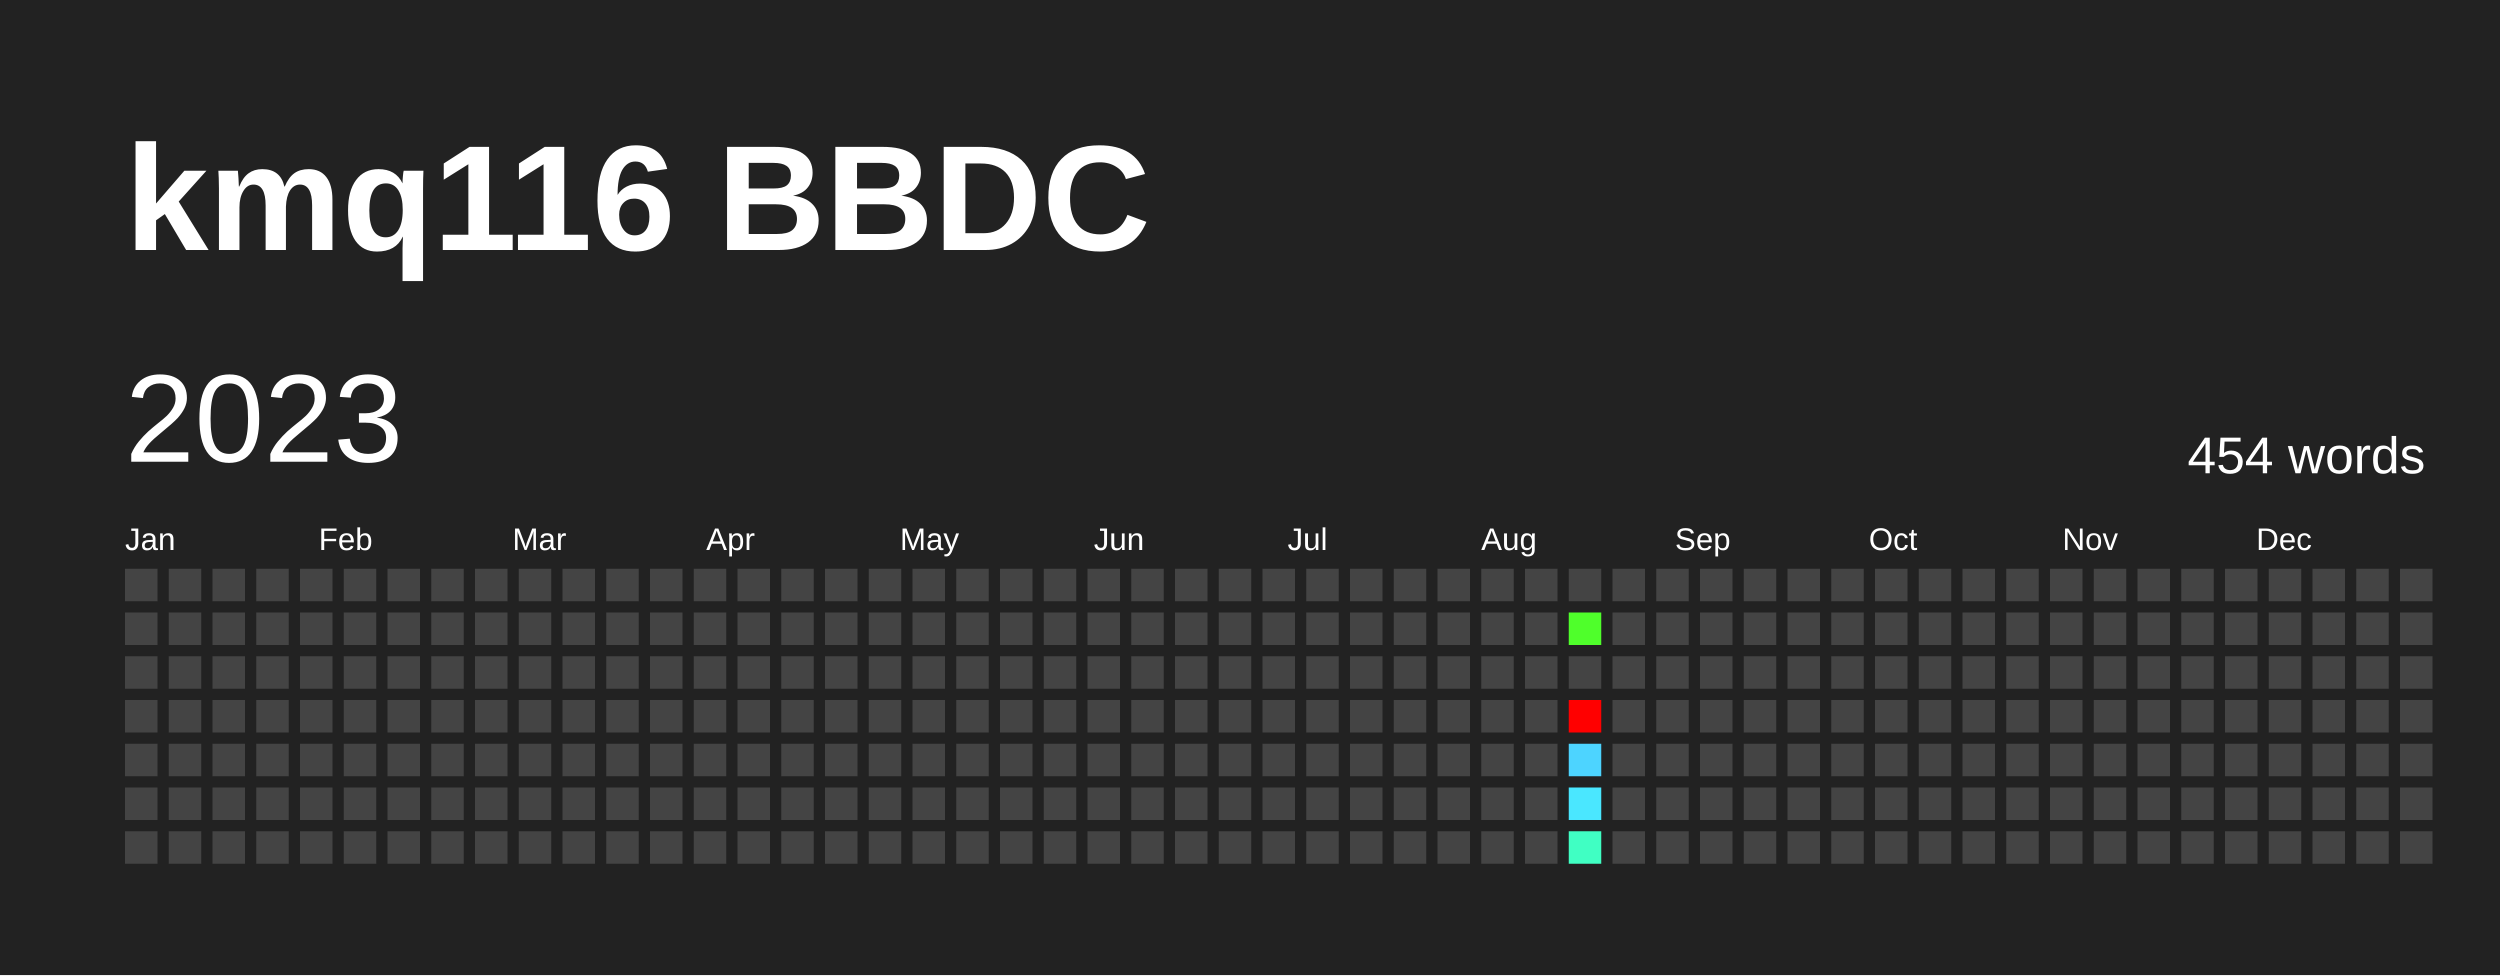
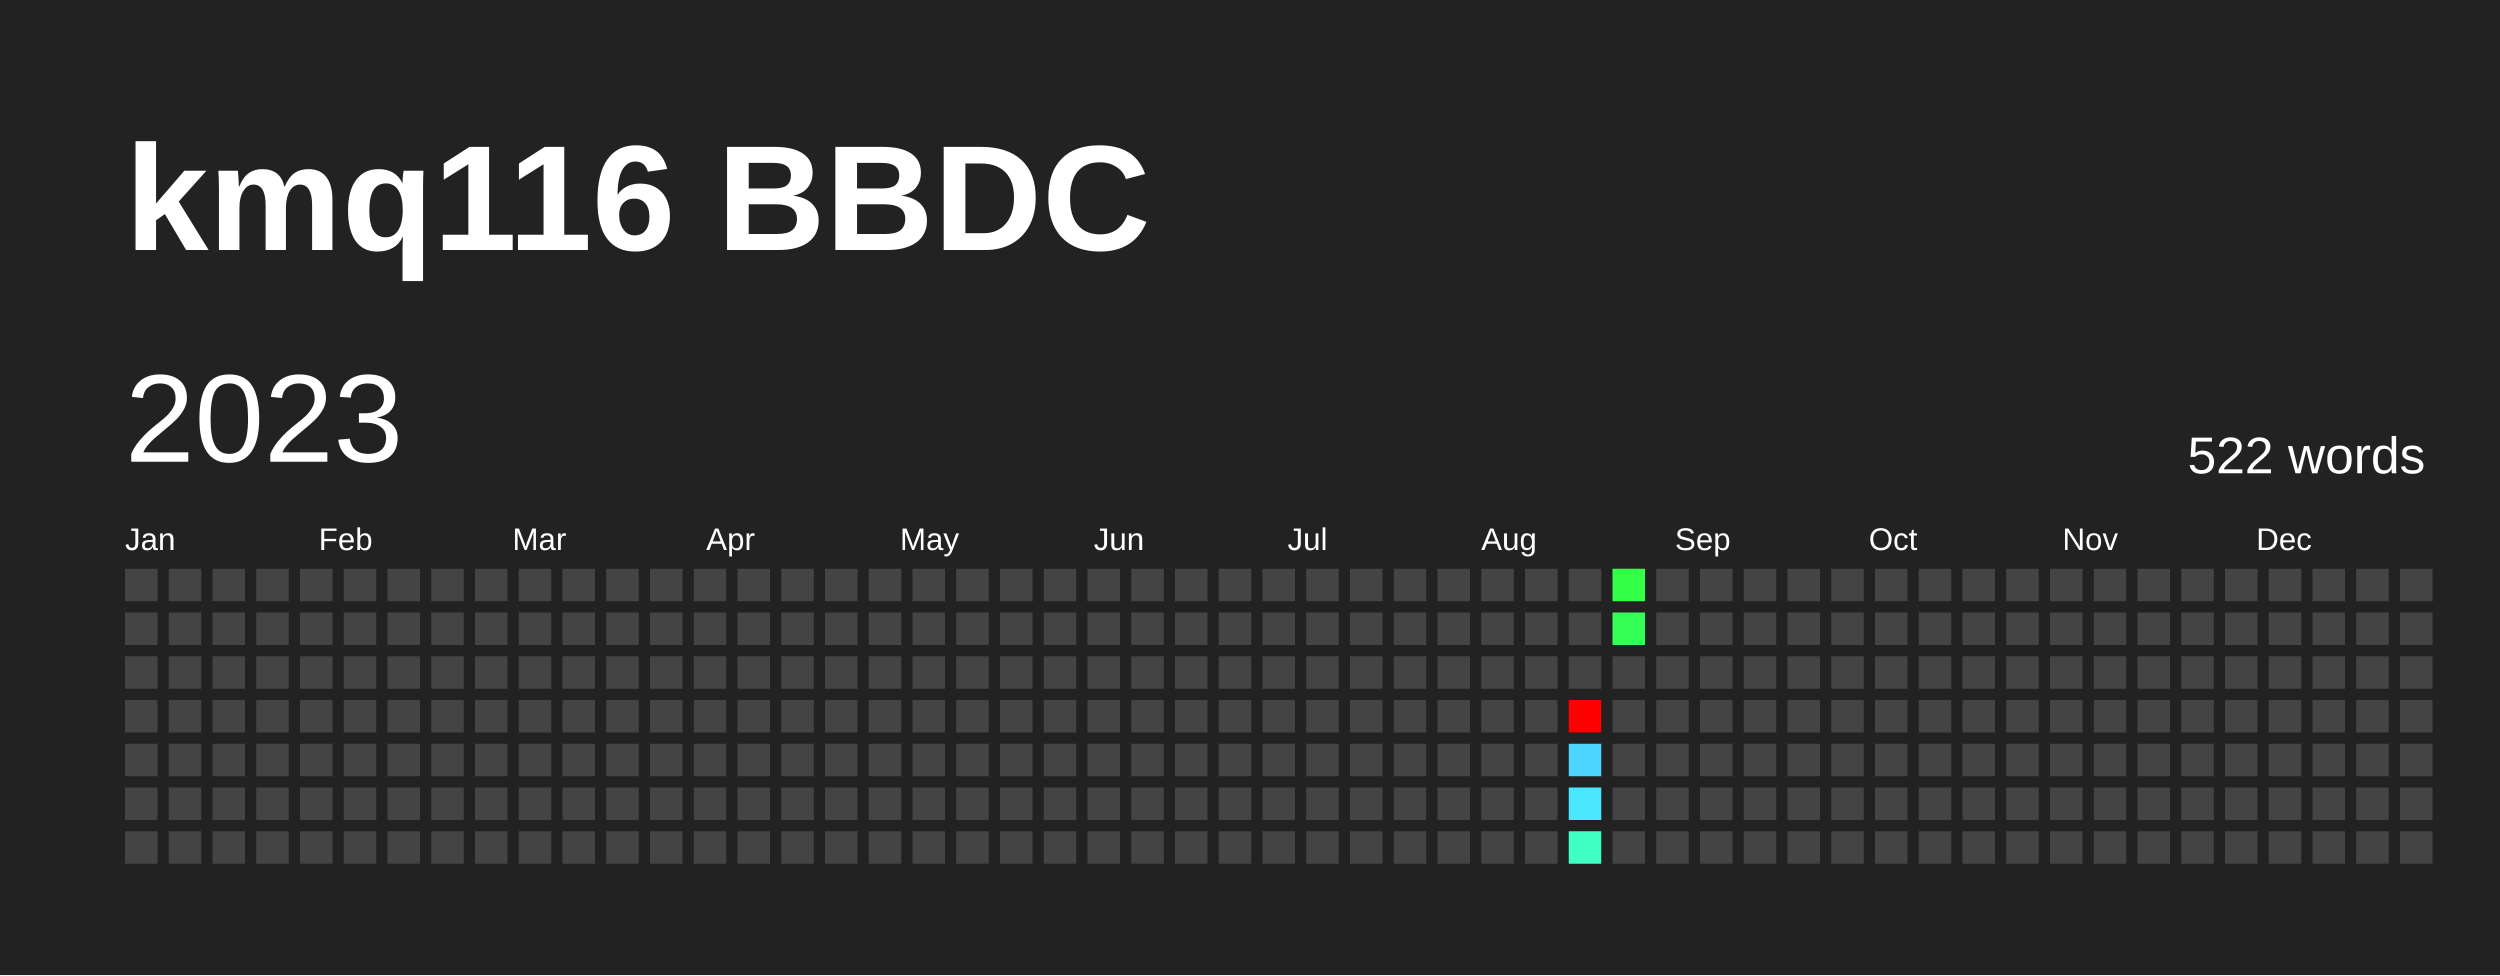
<svg xmlns="http://www.w3.org/2000/svg" baseProfile="full" height="78mm" version="1.1" viewBox="0,0,200,78" width="200mm">
  <defs />
  <rect fill="#222222" height="78" width="200" x="0" y="0" />
  <text fill="#FFFFFF" style="font-size:12px; font-family:Arial; font-weight:bold;" x="10" y="20">kmq116 BBDC</text>
  <text dominant-baseline="hanging" fill="#FFFFFF" style="font-size:10.0px; font-family:Arial;" x="10" y="30">2023</text>
-   <text dominant-baseline="hanging" fill="#FFFFFF" style="font-size:4.125px; font-family:Arial;" x="175" y="35">454 words</text>
+   <text dominant-baseline="hanging" fill="#FFFFFF" style="font-size:4.125px; font-family:Arial;" x="175" y="35">522 words</text>
  <text fill="#FFFFFF" style="font-size:2.5px; font-family:Arial" x="10.0" y="44">Jan</text>
  <text fill="#FFFFFF" style="font-size:2.5px; font-family:Arial" x="25.5" y="44">Feb</text>
  <text fill="#FFFFFF" style="font-size:2.5px; font-family:Arial" x="41.0" y="44">Mar</text>
  <text fill="#FFFFFF" style="font-size:2.5px; font-family:Arial" x="56.5" y="44">Apr</text>
  <text fill="#FFFFFF" style="font-size:2.5px; font-family:Arial" x="72.0" y="44">May</text>
  <text fill="#FFFFFF" style="font-size:2.5px; font-family:Arial" x="87.5" y="44">Jun</text>
  <text fill="#FFFFFF" style="font-size:2.5px; font-family:Arial" x="103.0" y="44">Jul</text>
  <text fill="#FFFFFF" style="font-size:2.5px; font-family:Arial" x="118.5" y="44">Aug</text>
  <text fill="#FFFFFF" style="font-size:2.5px; font-family:Arial" x="134.0" y="44">Sep</text>
  <text fill="#FFFFFF" style="font-size:2.5px; font-family:Arial" x="149.5" y="44">Oct</text>
  <text fill="#FFFFFF" style="font-size:2.5px; font-family:Arial" x="165.0" y="44">Nov</text>
  <text fill="#FFFFFF" style="font-size:2.5px; font-family:Arial" x="180.5" y="44">Dec</text>
  <rect fill="#444444" height="2.6" width="2.6" x="10.0" y="45.5" />
  <rect fill="#444444" height="2.6" width="2.6" x="10.0" y="49.0" />
  <rect fill="#444444" height="2.6" width="2.6" x="10.0" y="52.5" />
  <rect fill="#444444" height="2.6" width="2.6" x="10.0" y="56.0" />
  <rect fill="#444444" height="2.6" width="2.6" x="10.0" y="59.5" />
  <rect fill="#444444" height="2.6" width="2.6" x="10.0" y="63.0" />
  <rect fill="#444444" height="2.6" width="2.6" x="10.0" y="66.5" />
  <rect fill="#444444" height="2.6" width="2.6" x="13.5" y="45.5" />
  <rect fill="#444444" height="2.6" width="2.6" x="13.5" y="49.0" />
  <rect fill="#444444" height="2.6" width="2.6" x="13.5" y="52.5" />
  <rect fill="#444444" height="2.6" width="2.6" x="13.5" y="56.0" />
  <rect fill="#444444" height="2.6" width="2.6" x="13.5" y="59.5" />
  <rect fill="#444444" height="2.6" width="2.6" x="13.5" y="63.0" />
  <rect fill="#444444" height="2.6" width="2.6" x="13.5" y="66.5" />
  <rect fill="#444444" height="2.6" width="2.6" x="17.0" y="45.5" />
  <rect fill="#444444" height="2.6" width="2.6" x="17.0" y="49.0" />
  <rect fill="#444444" height="2.6" width="2.6" x="17.0" y="52.5" />
  <rect fill="#444444" height="2.6" width="2.6" x="17.0" y="56.0" />
  <rect fill="#444444" height="2.6" width="2.6" x="17.0" y="59.5" />
  <rect fill="#444444" height="2.6" width="2.6" x="17.0" y="63.0" />
  <rect fill="#444444" height="2.6" width="2.6" x="17.0" y="66.5" />
  <rect fill="#444444" height="2.6" width="2.6" x="20.5" y="45.5" />
  <rect fill="#444444" height="2.6" width="2.6" x="20.5" y="49.0" />
  <rect fill="#444444" height="2.6" width="2.6" x="20.5" y="52.5" />
  <rect fill="#444444" height="2.6" width="2.6" x="20.5" y="56.0" />
  <rect fill="#444444" height="2.6" width="2.6" x="20.5" y="59.5" />
  <rect fill="#444444" height="2.6" width="2.6" x="20.5" y="63.0" />
  <rect fill="#444444" height="2.6" width="2.6" x="20.5" y="66.5" />
  <rect fill="#444444" height="2.6" width="2.6" x="24.0" y="45.5" />
  <rect fill="#444444" height="2.6" width="2.6" x="24.0" y="49.0" />
  <rect fill="#444444" height="2.6" width="2.6" x="24.0" y="52.5" />
  <rect fill="#444444" height="2.6" width="2.6" x="24.0" y="56.0" />
  <rect fill="#444444" height="2.6" width="2.6" x="24.0" y="59.5" />
  <rect fill="#444444" height="2.6" width="2.6" x="24.0" y="63.0" />
  <rect fill="#444444" height="2.6" width="2.6" x="24.0" y="66.5" />
  <rect fill="#444444" height="2.6" width="2.6" x="27.5" y="45.5" />
  <rect fill="#444444" height="2.6" width="2.6" x="27.5" y="49.0" />
  <rect fill="#444444" height="2.6" width="2.6" x="27.5" y="52.5" />
  <rect fill="#444444" height="2.6" width="2.6" x="27.5" y="56.0" />
  <rect fill="#444444" height="2.6" width="2.6" x="27.5" y="59.5" />
  <rect fill="#444444" height="2.6" width="2.6" x="27.5" y="63.0" />
  <rect fill="#444444" height="2.6" width="2.6" x="27.5" y="66.5" />
  <rect fill="#444444" height="2.6" width="2.6" x="31.0" y="45.5" />
  <rect fill="#444444" height="2.6" width="2.6" x="31.0" y="49.0" />
  <rect fill="#444444" height="2.6" width="2.6" x="31.0" y="52.5" />
  <rect fill="#444444" height="2.6" width="2.6" x="31.0" y="56.0" />
  <rect fill="#444444" height="2.6" width="2.6" x="31.0" y="59.5" />
  <rect fill="#444444" height="2.6" width="2.6" x="31.0" y="63.0" />
  <rect fill="#444444" height="2.6" width="2.6" x="31.0" y="66.5" />
  <rect fill="#444444" height="2.6" width="2.6" x="34.5" y="45.5" />
  <rect fill="#444444" height="2.6" width="2.6" x="34.5" y="49.0" />
  <rect fill="#444444" height="2.6" width="2.6" x="34.5" y="52.5" />
  <rect fill="#444444" height="2.6" width="2.6" x="34.5" y="56.0" />
  <rect fill="#444444" height="2.6" width="2.6" x="34.5" y="59.5" />
  <rect fill="#444444" height="2.6" width="2.6" x="34.5" y="63.0" />
  <rect fill="#444444" height="2.6" width="2.6" x="34.5" y="66.5" />
  <rect fill="#444444" height="2.6" width="2.6" x="38.0" y="45.5" />
  <rect fill="#444444" height="2.6" width="2.6" x="38.0" y="49.0" />
  <rect fill="#444444" height="2.6" width="2.6" x="38.0" y="52.5" />
  <rect fill="#444444" height="2.6" width="2.6" x="38.0" y="56.0" />
  <rect fill="#444444" height="2.6" width="2.6" x="38.0" y="59.5" />
  <rect fill="#444444" height="2.6" width="2.6" x="38.0" y="63.0" />
  <rect fill="#444444" height="2.6" width="2.6" x="38.0" y="66.5" />
  <rect fill="#444444" height="2.6" width="2.6" x="41.5" y="45.5" />
  <rect fill="#444444" height="2.6" width="2.6" x="41.5" y="49.0" />
  <rect fill="#444444" height="2.6" width="2.6" x="41.5" y="52.5" />
  <rect fill="#444444" height="2.6" width="2.6" x="41.5" y="56.0" />
  <rect fill="#444444" height="2.6" width="2.6" x="41.5" y="59.5" />
  <rect fill="#444444" height="2.6" width="2.6" x="41.5" y="63.0" />
  <rect fill="#444444" height="2.6" width="2.6" x="41.5" y="66.5" />
  <rect fill="#444444" height="2.6" width="2.6" x="45.0" y="45.5" />
  <rect fill="#444444" height="2.6" width="2.6" x="45.0" y="49.0" />
  <rect fill="#444444" height="2.6" width="2.6" x="45.0" y="52.5" />
  <rect fill="#444444" height="2.6" width="2.6" x="45.0" y="56.0" />
  <rect fill="#444444" height="2.6" width="2.6" x="45.0" y="59.5" />
  <rect fill="#444444" height="2.6" width="2.6" x="45.0" y="63.0" />
  <rect fill="#444444" height="2.6" width="2.6" x="45.0" y="66.5" />
  <rect fill="#444444" height="2.6" width="2.6" x="48.5" y="45.5" />
  <rect fill="#444444" height="2.6" width="2.6" x="48.5" y="49.0" />
  <rect fill="#444444" height="2.6" width="2.6" x="48.5" y="52.5" />
  <rect fill="#444444" height="2.6" width="2.6" x="48.5" y="56.0" />
  <rect fill="#444444" height="2.6" width="2.6" x="48.5" y="59.5" />
  <rect fill="#444444" height="2.6" width="2.6" x="48.5" y="63.0" />
  <rect fill="#444444" height="2.6" width="2.6" x="48.5" y="66.5" />
  <rect fill="#444444" height="2.6" width="2.6" x="52.0" y="45.5" />
  <rect fill="#444444" height="2.6" width="2.6" x="52.0" y="49.0" />
  <rect fill="#444444" height="2.6" width="2.6" x="52.0" y="52.5" />
  <rect fill="#444444" height="2.6" width="2.6" x="52.0" y="56.0" />
  <rect fill="#444444" height="2.6" width="2.6" x="52.0" y="59.5" />
  <rect fill="#444444" height="2.6" width="2.6" x="52.0" y="63.0" />
  <rect fill="#444444" height="2.6" width="2.6" x="52.0" y="66.5" />
  <rect fill="#444444" height="2.6" width="2.6" x="55.5" y="45.5" />
  <rect fill="#444444" height="2.6" width="2.6" x="55.5" y="49.0" />
  <rect fill="#444444" height="2.6" width="2.6" x="55.5" y="52.5" />
  <rect fill="#444444" height="2.6" width="2.6" x="55.5" y="56.0" />
  <rect fill="#444444" height="2.6" width="2.6" x="55.5" y="59.5" />
  <rect fill="#444444" height="2.6" width="2.6" x="55.5" y="63.0" />
  <rect fill="#444444" height="2.6" width="2.6" x="55.5" y="66.5" />
  <rect fill="#444444" height="2.6" width="2.6" x="59.0" y="45.5" />
  <rect fill="#444444" height="2.6" width="2.6" x="59.0" y="49.0" />
  <rect fill="#444444" height="2.6" width="2.6" x="59.0" y="52.5" />
  <rect fill="#444444" height="2.6" width="2.6" x="59.0" y="56.0" />
  <rect fill="#444444" height="2.6" width="2.6" x="59.0" y="59.5" />
  <rect fill="#444444" height="2.6" width="2.6" x="59.0" y="63.0" />
  <rect fill="#444444" height="2.6" width="2.6" x="59.0" y="66.5" />
  <rect fill="#444444" height="2.6" width="2.6" x="62.5" y="45.5" />
  <rect fill="#444444" height="2.6" width="2.6" x="62.5" y="49.0" />
  <rect fill="#444444" height="2.6" width="2.6" x="62.5" y="52.5" />
  <rect fill="#444444" height="2.6" width="2.6" x="62.5" y="56.0" />
  <rect fill="#444444" height="2.6" width="2.6" x="62.5" y="59.5" />
  <rect fill="#444444" height="2.6" width="2.6" x="62.5" y="63.0" />
  <rect fill="#444444" height="2.6" width="2.6" x="62.5" y="66.5" />
  <rect fill="#444444" height="2.6" width="2.6" x="66.0" y="45.5" />
  <rect fill="#444444" height="2.6" width="2.6" x="66.0" y="49.0" />
  <rect fill="#444444" height="2.6" width="2.6" x="66.0" y="52.5" />
  <rect fill="#444444" height="2.6" width="2.6" x="66.0" y="56.0" />
  <rect fill="#444444" height="2.6" width="2.6" x="66.0" y="59.5" />
  <rect fill="#444444" height="2.6" width="2.6" x="66.0" y="63.0" />
  <rect fill="#444444" height="2.6" width="2.6" x="66.0" y="66.5" />
  <rect fill="#444444" height="2.6" width="2.6" x="69.5" y="45.5" />
  <rect fill="#444444" height="2.6" width="2.6" x="69.5" y="49.0" />
  <rect fill="#444444" height="2.6" width="2.6" x="69.5" y="52.5" />
  <rect fill="#444444" height="2.6" width="2.6" x="69.5" y="56.0" />
  <rect fill="#444444" height="2.6" width="2.6" x="69.5" y="59.5" />
  <rect fill="#444444" height="2.6" width="2.6" x="69.5" y="63.0" />
  <rect fill="#444444" height="2.6" width="2.6" x="69.5" y="66.5" />
  <rect fill="#444444" height="2.6" width="2.6" x="73.0" y="45.5" />
  <rect fill="#444444" height="2.6" width="2.6" x="73.0" y="49.0" />
  <rect fill="#444444" height="2.6" width="2.6" x="73.0" y="52.5" />
  <rect fill="#444444" height="2.6" width="2.6" x="73.0" y="56.0" />
  <rect fill="#444444" height="2.6" width="2.6" x="73.0" y="59.5" />
  <rect fill="#444444" height="2.6" width="2.6" x="73.0" y="63.0" />
  <rect fill="#444444" height="2.6" width="2.6" x="73.0" y="66.5" />
  <rect fill="#444444" height="2.6" width="2.6" x="76.5" y="45.5" />
  <rect fill="#444444" height="2.6" width="2.6" x="76.5" y="49.0" />
  <rect fill="#444444" height="2.6" width="2.6" x="76.5" y="52.5" />
  <rect fill="#444444" height="2.6" width="2.6" x="76.5" y="56.0" />
  <rect fill="#444444" height="2.6" width="2.6" x="76.5" y="59.5" />
  <rect fill="#444444" height="2.6" width="2.6" x="76.5" y="63.0" />
  <rect fill="#444444" height="2.6" width="2.6" x="76.5" y="66.5" />
  <rect fill="#444444" height="2.6" width="2.6" x="80.0" y="45.5" />
  <rect fill="#444444" height="2.6" width="2.6" x="80.0" y="49.0" />
  <rect fill="#444444" height="2.6" width="2.6" x="80.0" y="52.5" />
  <rect fill="#444444" height="2.6" width="2.6" x="80.0" y="56.0" />
  <rect fill="#444444" height="2.6" width="2.6" x="80.0" y="59.5" />
  <rect fill="#444444" height="2.6" width="2.6" x="80.0" y="63.0" />
  <rect fill="#444444" height="2.6" width="2.6" x="80.0" y="66.5" />
  <rect fill="#444444" height="2.6" width="2.6" x="83.5" y="45.5" />
  <rect fill="#444444" height="2.6" width="2.6" x="83.5" y="49.0" />
  <rect fill="#444444" height="2.6" width="2.6" x="83.5" y="52.5" />
  <rect fill="#444444" height="2.6" width="2.6" x="83.5" y="56.0" />
  <rect fill="#444444" height="2.6" width="2.6" x="83.5" y="59.5" />
  <rect fill="#444444" height="2.6" width="2.6" x="83.5" y="63.0" />
  <rect fill="#444444" height="2.6" width="2.6" x="83.5" y="66.5" />
  <rect fill="#444444" height="2.6" width="2.6" x="87.0" y="45.5" />
  <rect fill="#444444" height="2.6" width="2.6" x="87.0" y="49.0" />
  <rect fill="#444444" height="2.6" width="2.6" x="87.0" y="52.5" />
  <rect fill="#444444" height="2.6" width="2.6" x="87.0" y="56.0" />
  <rect fill="#444444" height="2.6" width="2.6" x="87.0" y="59.5" />
  <rect fill="#444444" height="2.6" width="2.6" x="87.0" y="63.0" />
  <rect fill="#444444" height="2.6" width="2.6" x="87.0" y="66.5" />
  <rect fill="#444444" height="2.6" width="2.6" x="90.5" y="45.5" />
  <rect fill="#444444" height="2.6" width="2.6" x="90.5" y="49.0" />
  <rect fill="#444444" height="2.6" width="2.6" x="90.5" y="52.5" />
  <rect fill="#444444" height="2.6" width="2.6" x="90.5" y="56.0" />
  <rect fill="#444444" height="2.6" width="2.6" x="90.5" y="59.5" />
  <rect fill="#444444" height="2.6" width="2.6" x="90.5" y="63.0" />
  <rect fill="#444444" height="2.6" width="2.6" x="90.5" y="66.5" />
  <rect fill="#444444" height="2.6" width="2.6" x="94.0" y="45.5" />
  <rect fill="#444444" height="2.6" width="2.6" x="94.0" y="49.0" />
  <rect fill="#444444" height="2.6" width="2.6" x="94.0" y="52.5" />
  <rect fill="#444444" height="2.6" width="2.6" x="94.0" y="56.0" />
  <rect fill="#444444" height="2.6" width="2.6" x="94.0" y="59.5" />
  <rect fill="#444444" height="2.6" width="2.6" x="94.0" y="63.0" />
  <rect fill="#444444" height="2.6" width="2.6" x="94.0" y="66.5" />
  <rect fill="#444444" height="2.6" width="2.6" x="97.5" y="45.5" />
  <rect fill="#444444" height="2.6" width="2.6" x="97.5" y="49.0" />
  <rect fill="#444444" height="2.6" width="2.6" x="97.5" y="52.5" />
  <rect fill="#444444" height="2.6" width="2.6" x="97.5" y="56.0" />
  <rect fill="#444444" height="2.6" width="2.6" x="97.5" y="59.5" />
  <rect fill="#444444" height="2.6" width="2.6" x="97.5" y="63.0" />
  <rect fill="#444444" height="2.6" width="2.6" x="97.5" y="66.5" />
  <rect fill="#444444" height="2.6" width="2.6" x="101.0" y="45.5" />
  <rect fill="#444444" height="2.6" width="2.6" x="101.0" y="49.0" />
  <rect fill="#444444" height="2.6" width="2.6" x="101.0" y="52.5" />
  <rect fill="#444444" height="2.6" width="2.6" x="101.0" y="56.0" />
  <rect fill="#444444" height="2.6" width="2.6" x="101.0" y="59.5" />
  <rect fill="#444444" height="2.6" width="2.6" x="101.0" y="63.0" />
  <rect fill="#444444" height="2.6" width="2.6" x="101.0" y="66.5" />
  <rect fill="#444444" height="2.6" width="2.6" x="104.5" y="45.5" />
  <rect fill="#444444" height="2.6" width="2.6" x="104.5" y="49.0" />
  <rect fill="#444444" height="2.6" width="2.6" x="104.5" y="52.5" />
  <rect fill="#444444" height="2.6" width="2.6" x="104.5" y="56.0" />
  <rect fill="#444444" height="2.6" width="2.6" x="104.5" y="59.5" />
  <rect fill="#444444" height="2.6" width="2.6" x="104.5" y="63.0" />
  <rect fill="#444444" height="2.6" width="2.6" x="104.5" y="66.5" />
  <rect fill="#444444" height="2.6" width="2.6" x="108.0" y="45.5" />
  <rect fill="#444444" height="2.6" width="2.6" x="108.0" y="49.0" />
  <rect fill="#444444" height="2.6" width="2.6" x="108.0" y="52.5" />
  <rect fill="#444444" height="2.6" width="2.6" x="108.0" y="56.0" />
  <rect fill="#444444" height="2.6" width="2.6" x="108.0" y="59.5" />
  <rect fill="#444444" height="2.6" width="2.6" x="108.0" y="63.0" />
  <rect fill="#444444" height="2.6" width="2.6" x="108.0" y="66.5" />
  <rect fill="#444444" height="2.6" width="2.6" x="111.5" y="45.5" />
  <rect fill="#444444" height="2.6" width="2.6" x="111.5" y="49.0" />
  <rect fill="#444444" height="2.6" width="2.6" x="111.5" y="52.5" />
  <rect fill="#444444" height="2.6" width="2.6" x="111.5" y="56.0" />
  <rect fill="#444444" height="2.6" width="2.6" x="111.5" y="59.5" />
  <rect fill="#444444" height="2.6" width="2.6" x="111.5" y="63.0" />
  <rect fill="#444444" height="2.6" width="2.6" x="111.5" y="66.5" />
  <rect fill="#444444" height="2.6" width="2.6" x="115.0" y="45.5" />
  <rect fill="#444444" height="2.6" width="2.6" x="115.0" y="49.0" />
  <rect fill="#444444" height="2.6" width="2.6" x="115.0" y="52.5" />
  <rect fill="#444444" height="2.6" width="2.6" x="115.0" y="56.0" />
  <rect fill="#444444" height="2.6" width="2.6" x="115.0" y="59.5" />
  <rect fill="#444444" height="2.6" width="2.6" x="115.0" y="63.0" />
  <rect fill="#444444" height="2.6" width="2.6" x="115.0" y="66.5" />
  <rect fill="#444444" height="2.6" width="2.6" x="118.5" y="45.5" />
  <rect fill="#444444" height="2.6" width="2.6" x="118.5" y="49.0" />
  <rect fill="#444444" height="2.6" width="2.6" x="118.5" y="52.5" />
  <rect fill="#444444" height="2.6" width="2.6" x="118.5" y="56.0" />
  <rect fill="#444444" height="2.6" width="2.6" x="118.5" y="59.5" />
  <rect fill="#444444" height="2.6" width="2.6" x="118.5" y="63.0" />
  <rect fill="#444444" height="2.6" width="2.6" x="118.5" y="66.5" />
  <rect fill="#444444" height="2.6" width="2.6" x="122.0" y="45.5" />
  <rect fill="#444444" height="2.6" width="2.6" x="122.0" y="49.0" />
  <rect fill="#444444" height="2.6" width="2.6" x="122.0" y="52.5" />
  <rect fill="#444444" height="2.6" width="2.6" x="122.0" y="56.0" />
  <rect fill="#444444" height="2.6" width="2.6" x="122.0" y="59.5" />
  <rect fill="#444444" height="2.6" width="2.6" x="122.0" y="63.0" />
  <rect fill="#444444" height="2.6" width="2.6" x="122.0" y="66.5" />
  <rect fill="#444444" height="2.6" width="2.6" x="125.5" y="45.5" />
-   <rect fill="#4fff2b" height="2.6" width="2.6" x="125.5" y="49.0" />
+   <rect fill="#444444" height="2.6" width="2.6" x="125.5" y="49.0" />
  <rect fill="#444444" height="2.6" width="2.6" x="125.5" y="52.5" />
  <rect fill="red" height="2.6" width="2.6" x="125.5" y="56.0" />
  <rect fill="#4dd4ff" height="2.6" width="2.6" x="125.5" y="59.5" />
  <rect fill="#4ae7ff" height="2.6" width="2.6" x="125.5" y="63.0" />
  <rect fill="#40ffc3" height="2.6" width="2.6" x="125.5" y="66.5" />
-   <rect fill="#444444" height="2.6" width="2.6" x="129.0" y="45.5" />
-   <rect fill="#444444" height="2.6" width="2.6" x="129.0" y="49.0" />
+   <rect fill="#32ff47" height="2.6" width="2.6" x="129.0" y="45.5" />
+   <rect fill="#34ff57" height="2.6" width="2.6" x="129.0" y="49.0" />
  <rect fill="#444444" height="2.6" width="2.6" x="129.0" y="52.5" />
  <rect fill="#444444" height="2.6" width="2.6" x="129.0" y="56.0" />
  <rect fill="#444444" height="2.6" width="2.6" x="129.0" y="59.5" />
  <rect fill="#444444" height="2.6" width="2.6" x="129.0" y="63.0" />
  <rect fill="#444444" height="2.6" width="2.6" x="129.0" y="66.5" />
  <rect fill="#444444" height="2.6" width="2.6" x="132.5" y="45.5" />
  <rect fill="#444444" height="2.6" width="2.6" x="132.5" y="49.0" />
  <rect fill="#444444" height="2.6" width="2.6" x="132.5" y="52.5" />
  <rect fill="#444444" height="2.6" width="2.6" x="132.5" y="56.0" />
  <rect fill="#444444" height="2.6" width="2.6" x="132.5" y="59.5" />
  <rect fill="#444444" height="2.6" width="2.6" x="132.5" y="63.0" />
  <rect fill="#444444" height="2.6" width="2.6" x="132.5" y="66.5" />
  <rect fill="#444444" height="2.6" width="2.6" x="136.0" y="45.5" />
  <rect fill="#444444" height="2.6" width="2.6" x="136.0" y="49.0" />
  <rect fill="#444444" height="2.6" width="2.6" x="136.0" y="52.5" />
  <rect fill="#444444" height="2.6" width="2.6" x="136.0" y="56.0" />
  <rect fill="#444444" height="2.6" width="2.6" x="136.0" y="59.5" />
  <rect fill="#444444" height="2.6" width="2.6" x="136.0" y="63.0" />
  <rect fill="#444444" height="2.6" width="2.6" x="136.0" y="66.5" />
  <rect fill="#444444" height="2.6" width="2.6" x="139.5" y="45.5" />
  <rect fill="#444444" height="2.6" width="2.6" x="139.5" y="49.0" />
  <rect fill="#444444" height="2.6" width="2.6" x="139.5" y="52.5" />
  <rect fill="#444444" height="2.6" width="2.6" x="139.5" y="56.0" />
  <rect fill="#444444" height="2.6" width="2.6" x="139.5" y="59.5" />
  <rect fill="#444444" height="2.6" width="2.6" x="139.5" y="63.0" />
  <rect fill="#444444" height="2.6" width="2.6" x="139.5" y="66.5" />
  <rect fill="#444444" height="2.6" width="2.6" x="143.0" y="45.5" />
  <rect fill="#444444" height="2.6" width="2.6" x="143.0" y="49.0" />
  <rect fill="#444444" height="2.6" width="2.6" x="143.0" y="52.5" />
  <rect fill="#444444" height="2.6" width="2.6" x="143.0" y="56.0" />
  <rect fill="#444444" height="2.6" width="2.6" x="143.0" y="59.5" />
  <rect fill="#444444" height="2.6" width="2.6" x="143.0" y="63.0" />
  <rect fill="#444444" height="2.6" width="2.6" x="143.0" y="66.5" />
  <rect fill="#444444" height="2.6" width="2.6" x="146.5" y="45.5" />
  <rect fill="#444444" height="2.6" width="2.6" x="146.5" y="49.0" />
  <rect fill="#444444" height="2.6" width="2.6" x="146.5" y="52.5" />
  <rect fill="#444444" height="2.6" width="2.6" x="146.5" y="56.0" />
  <rect fill="#444444" height="2.6" width="2.6" x="146.5" y="59.5" />
  <rect fill="#444444" height="2.6" width="2.6" x="146.5" y="63.0" />
  <rect fill="#444444" height="2.6" width="2.6" x="146.5" y="66.5" />
  <rect fill="#444444" height="2.6" width="2.6" x="150.0" y="45.5" />
  <rect fill="#444444" height="2.6" width="2.6" x="150.0" y="49.0" />
  <rect fill="#444444" height="2.6" width="2.6" x="150.0" y="52.5" />
  <rect fill="#444444" height="2.6" width="2.6" x="150.0" y="56.0" />
  <rect fill="#444444" height="2.6" width="2.6" x="150.0" y="59.5" />
  <rect fill="#444444" height="2.6" width="2.6" x="150.0" y="63.0" />
  <rect fill="#444444" height="2.6" width="2.6" x="150.0" y="66.5" />
  <rect fill="#444444" height="2.6" width="2.6" x="153.5" y="45.5" />
  <rect fill="#444444" height="2.6" width="2.6" x="153.5" y="49.0" />
  <rect fill="#444444" height="2.6" width="2.6" x="153.5" y="52.5" />
  <rect fill="#444444" height="2.6" width="2.6" x="153.5" y="56.0" />
  <rect fill="#444444" height="2.6" width="2.6" x="153.5" y="59.5" />
  <rect fill="#444444" height="2.6" width="2.6" x="153.5" y="63.0" />
  <rect fill="#444444" height="2.6" width="2.6" x="153.5" y="66.5" />
  <rect fill="#444444" height="2.6" width="2.6" x="157.0" y="45.5" />
  <rect fill="#444444" height="2.6" width="2.6" x="157.0" y="49.0" />
  <rect fill="#444444" height="2.6" width="2.6" x="157.0" y="52.5" />
  <rect fill="#444444" height="2.6" width="2.6" x="157.0" y="56.0" />
  <rect fill="#444444" height="2.6" width="2.6" x="157.0" y="59.5" />
  <rect fill="#444444" height="2.6" width="2.6" x="157.0" y="63.0" />
  <rect fill="#444444" height="2.6" width="2.6" x="157.0" y="66.5" />
  <rect fill="#444444" height="2.6" width="2.6" x="160.5" y="45.5" />
  <rect fill="#444444" height="2.6" width="2.6" x="160.5" y="49.0" />
  <rect fill="#444444" height="2.6" width="2.6" x="160.5" y="52.5" />
  <rect fill="#444444" height="2.6" width="2.6" x="160.5" y="56.0" />
  <rect fill="#444444" height="2.6" width="2.6" x="160.5" y="59.5" />
  <rect fill="#444444" height="2.6" width="2.6" x="160.5" y="63.0" />
  <rect fill="#444444" height="2.6" width="2.6" x="160.5" y="66.5" />
  <rect fill="#444444" height="2.6" width="2.6" x="164.0" y="45.5" />
  <rect fill="#444444" height="2.6" width="2.6" x="164.0" y="49.0" />
  <rect fill="#444444" height="2.6" width="2.6" x="164.0" y="52.5" />
  <rect fill="#444444" height="2.6" width="2.6" x="164.0" y="56.0" />
  <rect fill="#444444" height="2.6" width="2.6" x="164.0" y="59.5" />
  <rect fill="#444444" height="2.6" width="2.6" x="164.0" y="63.0" />
  <rect fill="#444444" height="2.6" width="2.6" x="164.0" y="66.5" />
  <rect fill="#444444" height="2.6" width="2.6" x="167.5" y="45.5" />
  <rect fill="#444444" height="2.6" width="2.6" x="167.5" y="49.0" />
  <rect fill="#444444" height="2.6" width="2.6" x="167.5" y="52.5" />
  <rect fill="#444444" height="2.6" width="2.6" x="167.5" y="56.0" />
  <rect fill="#444444" height="2.6" width="2.6" x="167.5" y="59.5" />
  <rect fill="#444444" height="2.6" width="2.6" x="167.5" y="63.0" />
  <rect fill="#444444" height="2.6" width="2.6" x="167.5" y="66.5" />
  <rect fill="#444444" height="2.6" width="2.6" x="171.0" y="45.5" />
  <rect fill="#444444" height="2.6" width="2.6" x="171.0" y="49.0" />
  <rect fill="#444444" height="2.6" width="2.6" x="171.0" y="52.5" />
  <rect fill="#444444" height="2.6" width="2.6" x="171.0" y="56.0" />
  <rect fill="#444444" height="2.6" width="2.6" x="171.0" y="59.5" />
  <rect fill="#444444" height="2.6" width="2.6" x="171.0" y="63.0" />
  <rect fill="#444444" height="2.6" width="2.6" x="171.0" y="66.5" />
  <rect fill="#444444" height="2.6" width="2.6" x="174.5" y="45.5" />
  <rect fill="#444444" height="2.6" width="2.6" x="174.5" y="49.0" />
  <rect fill="#444444" height="2.6" width="2.6" x="174.5" y="52.5" />
  <rect fill="#444444" height="2.6" width="2.6" x="174.5" y="56.0" />
  <rect fill="#444444" height="2.6" width="2.6" x="174.5" y="59.5" />
  <rect fill="#444444" height="2.6" width="2.6" x="174.5" y="63.0" />
  <rect fill="#444444" height="2.6" width="2.6" x="174.5" y="66.5" />
  <rect fill="#444444" height="2.6" width="2.6" x="178.0" y="45.5" />
  <rect fill="#444444" height="2.6" width="2.6" x="178.0" y="49.0" />
  <rect fill="#444444" height="2.6" width="2.6" x="178.0" y="52.5" />
  <rect fill="#444444" height="2.6" width="2.6" x="178.0" y="56.0" />
  <rect fill="#444444" height="2.6" width="2.6" x="178.0" y="59.5" />
  <rect fill="#444444" height="2.6" width="2.6" x="178.0" y="63.0" />
  <rect fill="#444444" height="2.6" width="2.6" x="178.0" y="66.5" />
  <rect fill="#444444" height="2.6" width="2.6" x="181.5" y="45.5" />
  <rect fill="#444444" height="2.6" width="2.6" x="181.5" y="49.0" />
  <rect fill="#444444" height="2.6" width="2.6" x="181.5" y="52.5" />
  <rect fill="#444444" height="2.6" width="2.6" x="181.5" y="56.0" />
  <rect fill="#444444" height="2.6" width="2.6" x="181.5" y="59.5" />
  <rect fill="#444444" height="2.6" width="2.6" x="181.5" y="63.0" />
  <rect fill="#444444" height="2.6" width="2.6" x="181.5" y="66.5" />
  <rect fill="#444444" height="2.6" width="2.6" x="185.0" y="45.5" />
  <rect fill="#444444" height="2.6" width="2.6" x="185.0" y="49.0" />
  <rect fill="#444444" height="2.6" width="2.6" x="185.0" y="52.5" />
  <rect fill="#444444" height="2.6" width="2.6" x="185.0" y="56.0" />
  <rect fill="#444444" height="2.6" width="2.6" x="185.0" y="59.5" />
  <rect fill="#444444" height="2.6" width="2.6" x="185.0" y="63.0" />
  <rect fill="#444444" height="2.6" width="2.6" x="185.0" y="66.5" />
  <rect fill="#444444" height="2.6" width="2.6" x="188.5" y="45.5" />
  <rect fill="#444444" height="2.6" width="2.6" x="188.5" y="49.0" />
  <rect fill="#444444" height="2.6" width="2.6" x="188.5" y="52.5" />
  <rect fill="#444444" height="2.6" width="2.6" x="188.5" y="56.0" />
  <rect fill="#444444" height="2.6" width="2.6" x="188.5" y="59.5" />
  <rect fill="#444444" height="2.6" width="2.6" x="188.5" y="63.0" />
  <rect fill="#444444" height="2.6" width="2.6" x="188.5" y="66.5" />
  <rect fill="#444444" height="2.6" width="2.6" x="192.0" y="45.5" />
  <rect fill="#444444" height="2.6" width="2.6" x="192.0" y="49.0" />
  <rect fill="#444444" height="2.6" width="2.6" x="192.0" y="52.5" />
  <rect fill="#444444" height="2.6" width="2.6" x="192.0" y="56.0" />
  <rect fill="#444444" height="2.6" width="2.6" x="192.0" y="59.5" />
  <rect fill="#444444" height="2.6" width="2.6" x="192.0" y="63.0" />
  <rect fill="#444444" height="2.6" width="2.6" x="192.0" y="66.5" />
</svg>
